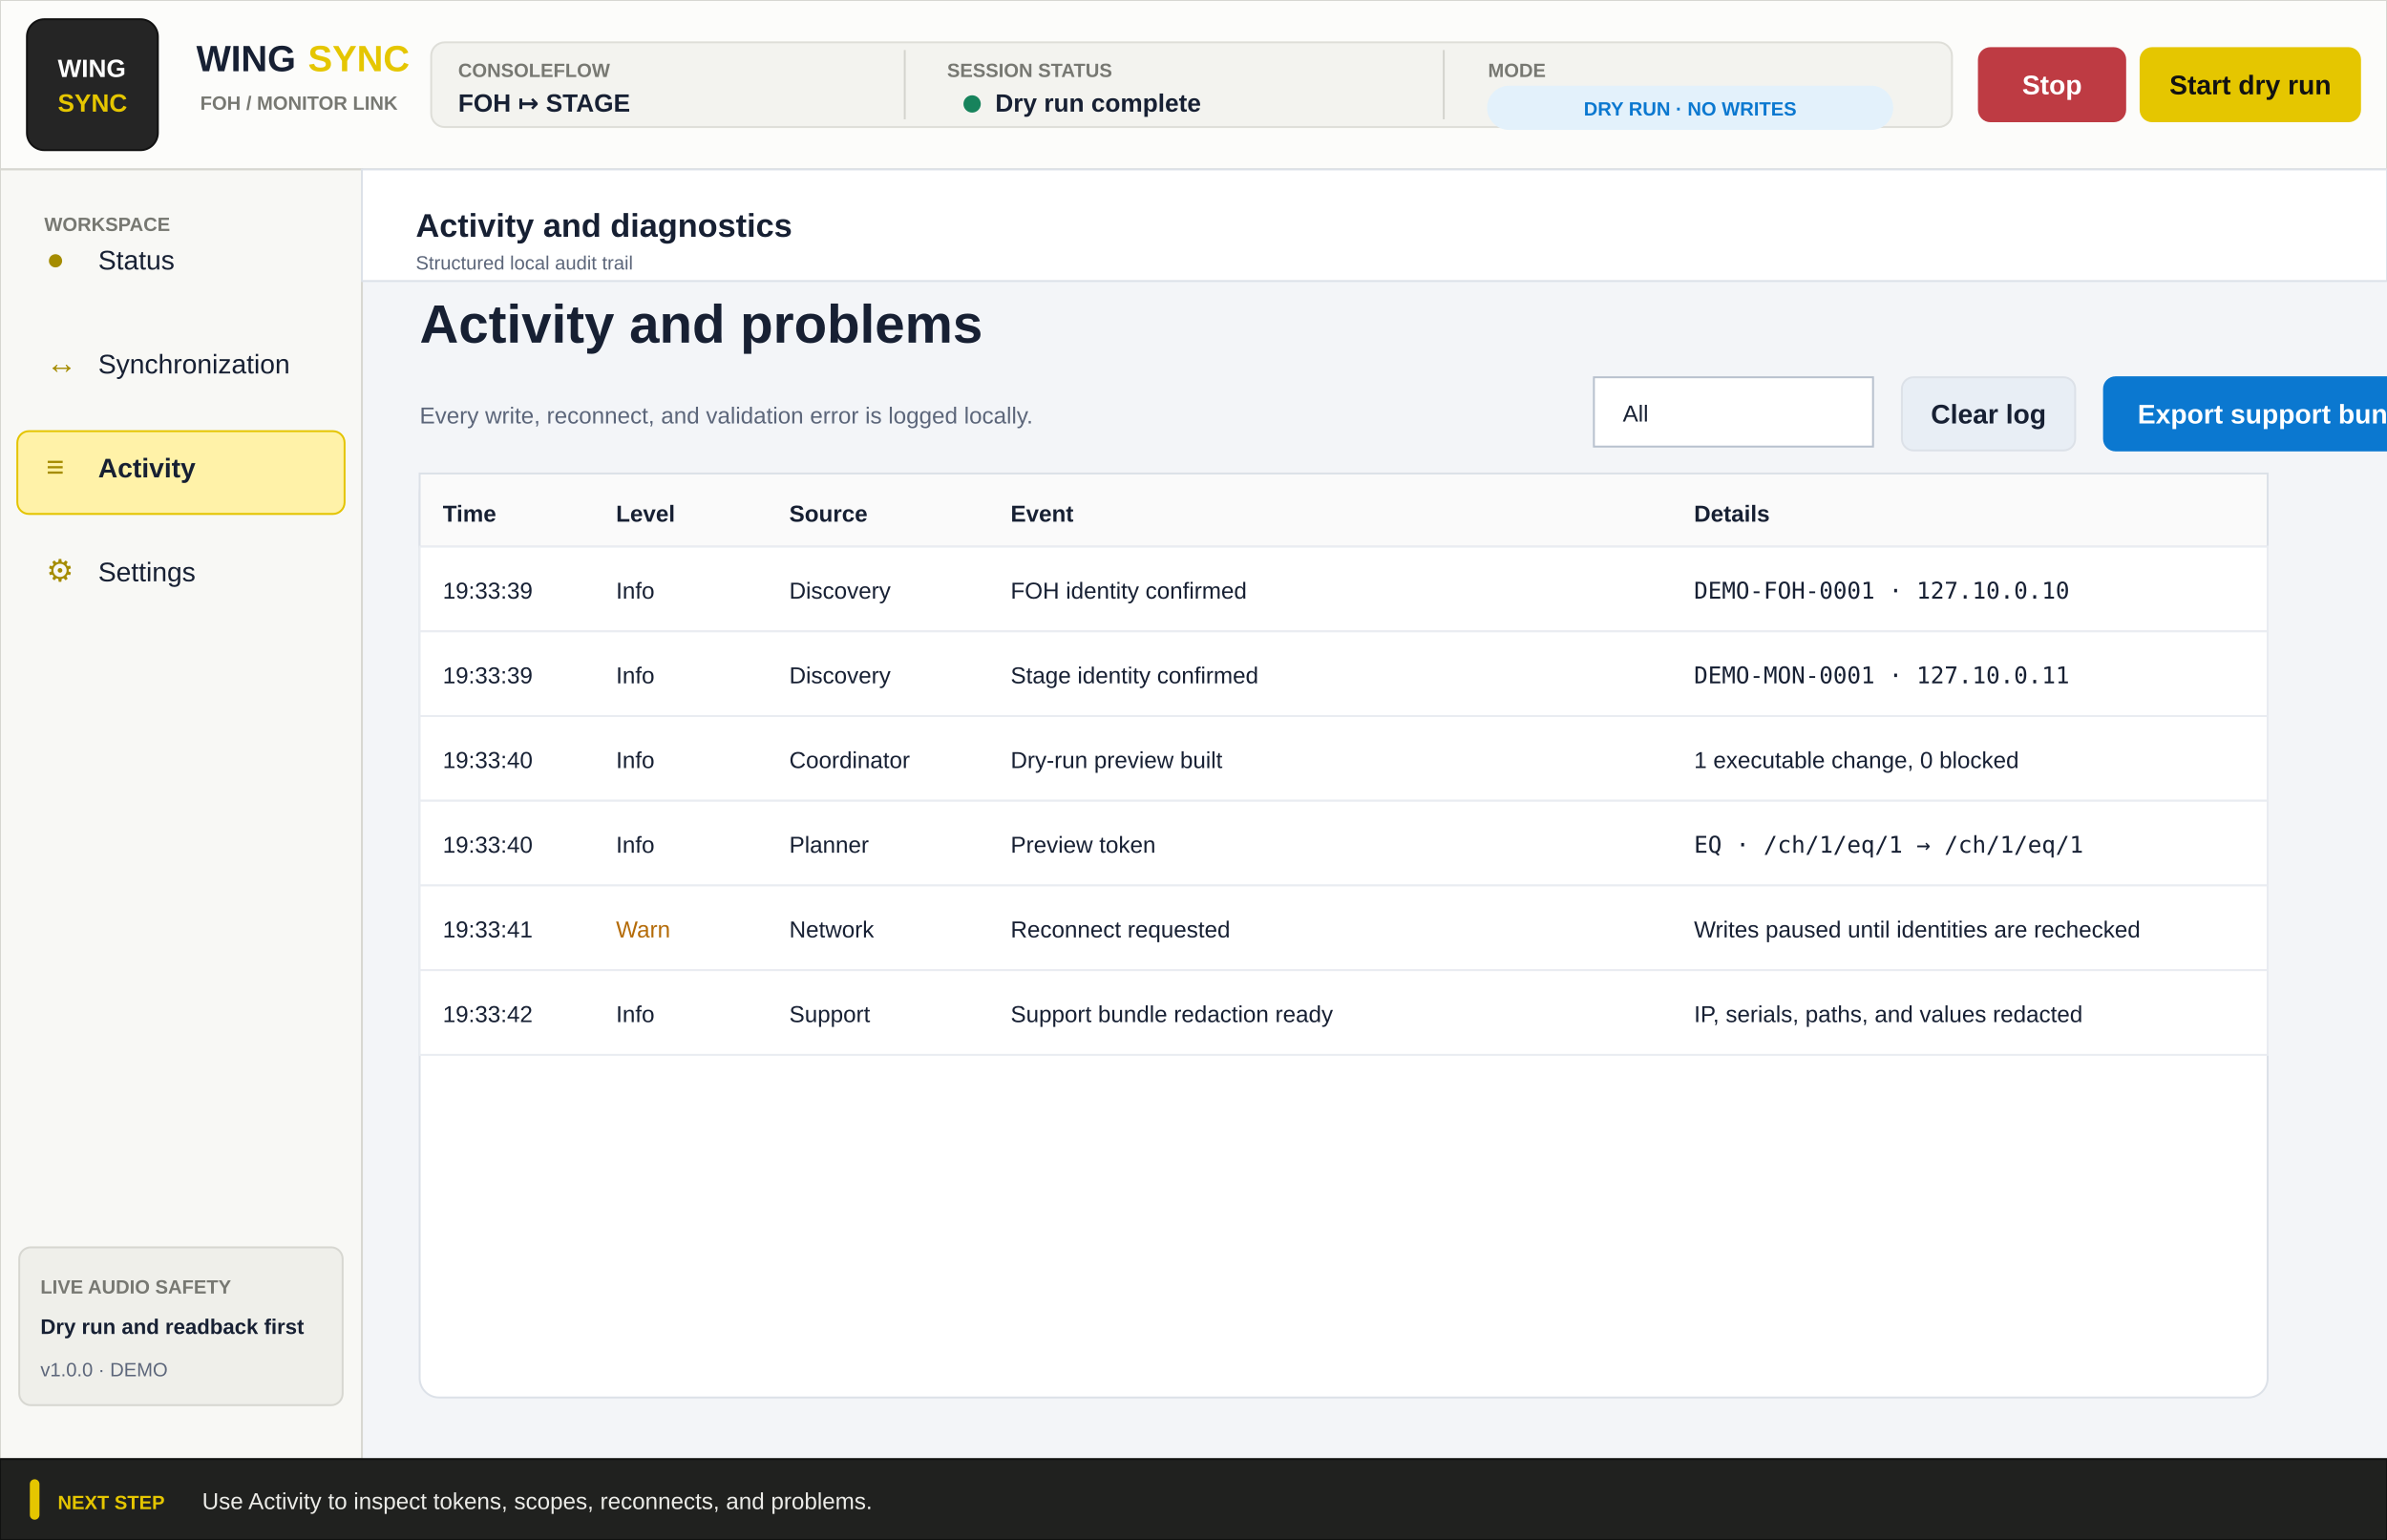
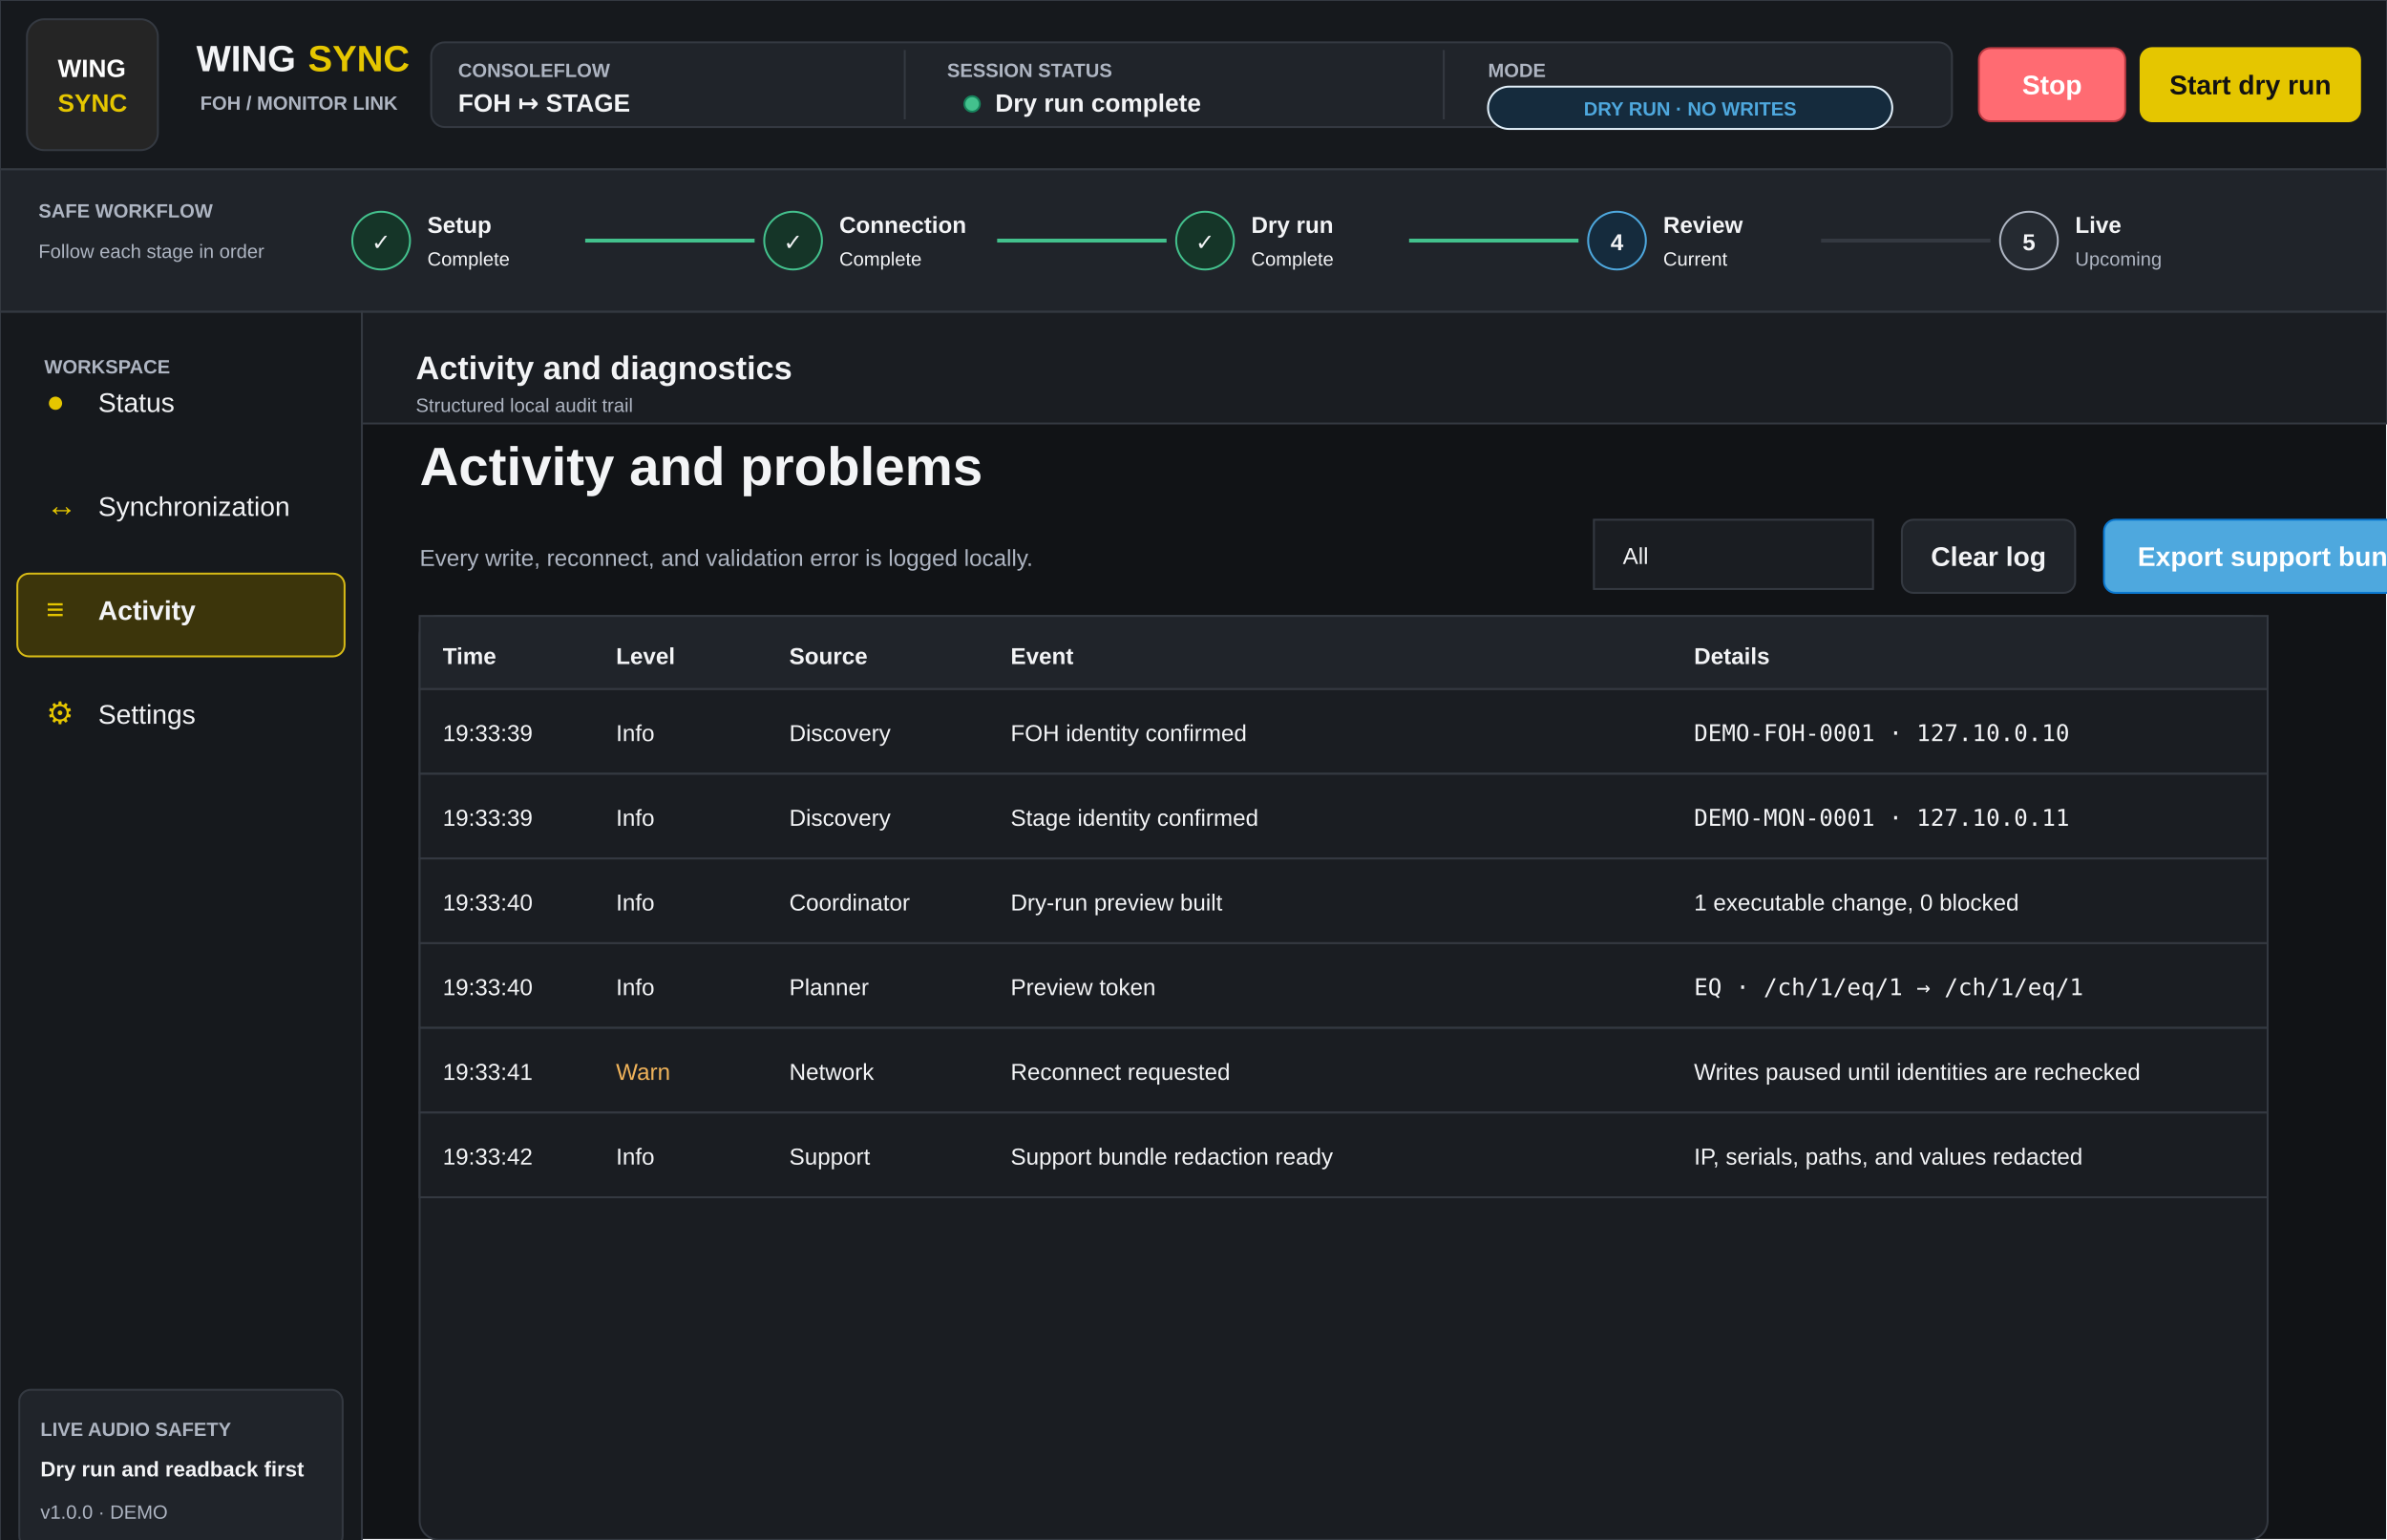
<svg xmlns="http://www.w3.org/2000/svg" width="1240" height="800" viewBox="0 0 1240 800">
  <style>text{font-family:Segoe UI,Arial,sans-serif;fill:#172033}.small{font-size:12px}.tiny{font-size:10px}.label{font-size:10px;font-weight:700;fill:#777872}.muted{fill:#5c667a}.title{font-size:28px;font-weight:650}.h{font-size:17px;font-weight:650}.mono{font-family:Consolas,monospace}.bold{font-weight:700}.btn{font-size:14px;font-weight:650}.num{font-size:28px;font-weight:650}</style>
+   <style>text{fill:#F3F4F6}.label,.muted{fill:#AEB5C2}[fill="#f3f5f8"]{fill:#111316}[fill="#fcfcfa"],[fill="#f8f8f5"]{fill:#16191D}[fill="#f3f3ef"],[fill="#efefea"],[fill="#e8eef5"],[fill="#ebeef2"],[fill="#fafafa"],[fill="#f1f2ee"]{fill:#20242A}rect[fill="#fff"],rect[fill="#ffffff"]{fill:#1A1D22}[fill="#fff2a8"]{fill:#3C350B}[fill="#e2f4ed"]{fill:#153528}[fill="#e3f1fb"]{fill:#152B3D}[fill="#fff3e2"]{fill:#382715}[fill="#fde8e9"]{fill:#3B1D22}[fill="#dfe4ec"]{fill:#0D0F12}[fill="#17835c"]{fill:#43C18D}[fill="#0b78d0"]{fill:#4EA8DE}[fill="#be3b43"]{fill:#FF6B72}[fill="#b46b08"],[fill="#d57a00"]{fill:#F0B35A}[fill="#a58c00"]{fill:#E5C600}[stroke="#d7d7d1"],[stroke="#deded8"],[stroke="#d4d4ce"],[stroke="#dce1e8"],[stroke="#b8c1ce"],[stroke="#e9ecf1"],[stroke="#d9dad4"],[stroke="#687386"],[stroke="#111111"]{stroke:#343941}[stroke="#e4c400"]{stroke:#D8BB16}[stroke="#f0c67f"]{stroke:#8A5B24}[style*="fill:#172033"]{fill:#F3F4F6!important}[style*="fill:#5c667a"]{fill:#AEB5C2!important}[style*="fill:#17835c"]{fill:#43C18D!important}[style*="fill:#0b78d0"]{fill:#4EA8DE!important}[style*="fill:#be3b43"]{fill:#FF6B72!important}[style*="fill:#b46b08"]{fill:#F0B35A!important}[style*="fill:#a58c00"]{fill:#E5C600!important}[style*="fill:#76531f"]{fill:#FFD499!important}[style*="fill:#ecece8"]{fill:#F3F4F6!important}</style>
  <rect x="0" y="0" width="1240" height="800" rx="0" fill="#f3f5f8" stroke="#f3f5f8" stroke-width="1" />
  <rect x="0" y="0" width="1240" height="88" rx="0" fill="#fcfcfa" stroke="#d7d7d1" stroke-width="1" />
  <rect x="14" y="10" width="68" height="68" rx="9" fill="#252525" stroke="#111111" stroke-width="1" />
  <text x="30" y="40" class="bold" style="fill:#fff;font-size:13px;">WING</text>
  <text x="30" y="58" class="bold" style="fill:#e5c600;font-size:13px;">SYNC</text>
  <text x="102" y="37" class="bold" style="font-size:19px;">WING</text>
  <text x="160" y="37" class="bold" style="fill:#e5c600;font-size:19px;">SYNC</text>
  <text x="104" y="57" class="label" style="">FOH / MONITOR LINK</text>
  <rect x="224" y="22" width="790" height="44" rx="7" fill="#f3f3ef" stroke="#deded8" stroke-width="1" />
  <text x="238" y="40" class="label" style="">CONSOLEFLOW</text>
  <text x="238" y="58" class="bold" style="font-size:13px;">FOH ↦ STAGE</text>
  <line x1="470" y1="26" x2="470" y2="62" stroke="#d4d4ce" stroke-width="1" />
  <text x="492" y="40" class="label" style="">SESSION STATUS</text>
  <circle cx="505" cy="54" r="4" fill="#17835c" stroke="#17835c" />
  <text x="517" y="58" class="bold" style="font-size:13px;">Dry run complete</text>
  <line x1="750" y1="26" x2="750" y2="62" stroke="#d4d4ce" stroke-width="1" />
  <text x="773" y="40" class="label" style="">MODE</text>
  <rect x="773" y="45" width="210" height="22" rx="11" fill="#e3f1fb" stroke="#e3f1fb" stroke-width="1" />
  <text x="878" y="60" class="bold" style="fill:#0b78d0;font-size:10px;text-anchor:middle;">DRY RUN · NO WRITES</text>
  <rect x="1028" y="25" width="76" height="38" rx="6" fill="#be3b43" stroke="#be3b43" stroke-width="1" />
  <text x="1066" y="49" class="btn" style="fill:#fff;font-size:14px;text-anchor:middle;">Stop</text>
  <rect x="1112" y="25" width="114" height="38" rx="6" fill="#e5c600" stroke="#e5c600" stroke-width="1" />
  <text x="1169" y="49" class="btn" style="fill:#121212;font-size:14px;text-anchor:middle;">Start dry run</text>
-   <rect x="0" y="88" width="188" height="670" rx="0" fill="#f8f8f5" stroke="#d7d7d1" stroke-width="1" />
-   <text x="23" y="120" class="label" style="">WORKSPACE</text>
-   <text x="24" y="140" class="bold" style="fill:#a58c00;font-size:16px;">●</text>
-   <text x="51" y="140" class="" style="font-size:14px;">Status</text>
-   <text x="24" y="194" class="bold" style="fill:#a58c00;font-size:16px;">↔</text>
-   <text x="51" y="194" class="" style="font-size:14px;">Synchronization</text>
-   <rect x="9" y="224" width="170" height="43" rx="6" fill="#fff2a8" stroke="#e4c400" stroke-width="1" />
-   <text x="24" y="248" class="bold" style="fill:#a58c00;font-size:16px;">≡</text>
-   <text x="51" y="248" class="bold" style="font-size:14px;">Activity</text>
-   <text x="24" y="302" class="bold" style="fill:#a58c00;font-size:16px;">⚙</text>
-   <text x="51" y="302" class="" style="font-size:14px;">Settings</text>
-   <rect x="10" y="648" width="168" height="82" rx="6" fill="#efefea" stroke="#d7d7d1" stroke-width="1" />
-   <text x="21" y="672" class="label" style="">LIVE AUDIO SAFETY</text>
-   <text x="21" y="693" class="bold" style="font-size:11px;">Dry run and readback first</text>
-   <text x="21" y="715" class="tiny" style="fill:#5c667a;">v1.0.0 · DEMO</text>
-   <rect x="188" y="88" width="1052" height="58" rx="0" fill="#fff" stroke="#dce1e8" stroke-width="1" />
-   <text x="216" y="123" class="h" style="">Activity and diagnostics</text>
-   <text x="216" y="140" class="tiny" style="fill:#5c667a;">Structured local audit trail</text>
-   <rect x="0" y="758" width="1240" height="42" rx="0" fill="#20211f" stroke="#111211" stroke-width="1" />
-   <rect x="16" y="769" width="4" height="20" rx="2" fill="#e5c600" stroke="#e5c600" stroke-width="1" />
-   <text x="30" y="784" class="label" style="fill:#e5c600;">NEXT STEP</text>
-   <text x="218" y="178" class="title" style="">Activity and problems</text>
-   <text x="218" y="220" class="small" style="fill:#5c667a;">Every write, reconnect, and validation error is logged locally.</text>
-   <rect x="828" y="196" width="145" height="36" rx="0" fill="#fff" stroke="#b8c1ce" stroke-width="1" />
-   <text x="843" y="219" class="small" style="">All</text>
-   <rect x="988" y="196" width="90" height="38" rx="6" fill="#e8eef5" stroke="#dce1e8" stroke-width="1" />
-   <text x="1033.0" y="220" class="btn" style="fill:#172033;font-size:14px;text-anchor:middle;">Clear log</text>
-   <rect x="1093" y="196" width="185" height="38" rx="6" fill="#0b78d0" stroke="#0b78d0" stroke-width="1" />
-   <text x="1185.5" y="220" class="btn" style="fill:#fff;font-size:14px;text-anchor:middle;">Export support bundle</text>
-   <rect x="218" y="246" width="960" height="480" rx="10" fill="#ffffff" stroke="#dce1e8" stroke-width="1" />
-   <rect x="218" y="246" width="960" height="38" rx="0" fill="#fafafa" stroke="#dce1e8" stroke-width="1" />
-   <text x="230" y="271" class="bold" style="">Time</text>
-   <text x="320" y="271" class="bold" style="">Level</text>
-   <text x="410" y="271" class="bold" style="">Source</text>
-   <text x="525" y="271" class="bold" style="">Event</text>
-   <text x="880" y="271" class="bold" style="">Details</text>
-   <rect x="218" y="284" width="960" height="44" rx="0" fill="#fff" stroke="#e9ecf1" stroke-width="1" />
-   <text x="230" y="311" class="small" style="">19:33:39</text>
-   <text x="320" y="311" class="small" style="">Info</text>
-   <text x="410" y="311" class="small" style="">Discovery</text>
-   <text x="525" y="311" class="small" style="">FOH identity confirmed</text>
-   <text x="880" y="311" class="mono" style="">DEMO-FOH-0001 · 127.10.0.10</text>
-   <rect x="218" y="328" width="960" height="44" rx="0" fill="#fff" stroke="#e9ecf1" stroke-width="1" />
-   <text x="230" y="355" class="small" style="">19:33:39</text>
-   <text x="320" y="355" class="small" style="">Info</text>
-   <text x="410" y="355" class="small" style="">Discovery</text>
-   <text x="525" y="355" class="small" style="">Stage identity confirmed</text>
-   <text x="880" y="355" class="mono" style="">DEMO-MON-0001 · 127.10.0.11</text>
-   <rect x="218" y="372" width="960" height="44" rx="0" fill="#fff" stroke="#e9ecf1" stroke-width="1" />
-   <text x="230" y="399" class="small" style="">19:33:40</text>
-   <text x="320" y="399" class="small" style="">Info</text>
-   <text x="410" y="399" class="small" style="">Coordinator</text>
-   <text x="525" y="399" class="small" style="">Dry-run preview built</text>
-   <text x="880" y="399" class="small" style="">1 executable change, 0 blocked</text>
-   <rect x="218" y="416" width="960" height="44" rx="0" fill="#fff" stroke="#e9ecf1" stroke-width="1" />
-   <text x="230" y="443" class="small" style="">19:33:40</text>
-   <text x="320" y="443" class="small" style="">Info</text>
-   <text x="410" y="443" class="small" style="">Planner</text>
-   <text x="525" y="443" class="small" style="">Preview token</text>
-   <text x="880" y="443" class="mono" style="">EQ · /ch/1/eq/1 → /ch/1/eq/1</text>
-   <rect x="218" y="460" width="960" height="44" rx="0" fill="#fff" stroke="#e9ecf1" stroke-width="1" />
-   <text x="230" y="487" class="small" style="">19:33:41</text>
-   <text x="320" y="487" class="small" style="fill:#b46b08;">Warn</text>
-   <text x="410" y="487" class="small" style="">Network</text>
-   <text x="525" y="487" class="small" style="">Reconnect requested</text>
-   <text x="880" y="487" class="small" style="">Writes paused until identities are rechecked</text>
-   <rect x="218" y="504" width="960" height="44" rx="0" fill="#fff" stroke="#e9ecf1" stroke-width="1" />
-   <text x="230" y="531" class="small" style="">19:33:42</text>
-   <text x="320" y="531" class="small" style="">Info</text>
-   <text x="410" y="531" class="small" style="">Support</text>
-   <text x="525" y="531" class="small" style="">Support bundle redaction ready</text>
-   <text x="880" y="531" class="small" style="">IP, serials, paths, and values redacted</text>
-   <text x="105" y="784" class="small" style="fill:#ecece8;">Use Activity to inspect tokens, scopes, reconnects, and problems.</text>
+   <rect x="0" y="88" width="1240" height="74" fill="#20242A" stroke="#343941" />
+   <text x="20" y="113" class="label">SAFE WORKFLOW</text>
+   <text x="20" y="134" class="tiny muted">Follow each stage in order</text>
+   <line x1="304" y1="125" x2="392" y2="125" stroke="#43C18D" stroke-width="2" />
+   <line x1="518" y1="125" x2="606" y2="125" stroke="#43C18D" stroke-width="2" />
+   <line x1="732" y1="125" x2="820" y2="125" stroke="#43C18D" stroke-width="2" />
+   <line x1="946" y1="125" x2="1034" y2="125" stroke="#343941" stroke-width="2" />
+   <circle cx="198" cy="125" r="15" fill="#153528" stroke="#43C18D" />
+   <text x="198" y="130" class="bold" text-anchor="middle">✓</text>
+   <text x="222" y="121" class="bold small">Setup</text>
+   <text x="222" y="138" class="tiny" fill="#43C18D">Complete</text>
+   <circle cx="412" cy="125" r="15" fill="#153528" stroke="#43C18D" />
+   <text x="412" y="130" class="bold" text-anchor="middle">✓</text>
+   <text x="436" y="121" class="bold small">Connection</text>
+   <text x="436" y="138" class="tiny" fill="#43C18D">Complete</text>
+   <circle cx="626" cy="125" r="15" fill="#153528" stroke="#43C18D" />
+   <text x="626" y="130" class="bold" text-anchor="middle">✓</text>
+   <text x="650" y="121" class="bold small">Dry run</text>
+   <text x="650" y="138" class="tiny" fill="#43C18D">Complete</text>
+   <circle cx="840" cy="125" r="15" fill="#152B3D" stroke="#4EA8DE" />
+   <text x="840" y="130" class="bold" text-anchor="middle">4</text>
+   <text x="864" y="121" class="bold small">Review</text>
+   <text x="864" y="138" class="tiny" fill="#4EA8DE">Current</text>
+   <circle cx="1054" cy="125" r="15" fill="#252A31" stroke="#AEB5C2" />
+   <text x="1054" y="130" class="bold" text-anchor="middle">5</text>
+   <text x="1078" y="121" class="bold small">Live</text>
+   <text x="1078" y="138" class="tiny muted">Upcoming</text>
+   <g transform="translate(0 74)">
+     <rect x="0" y="88" width="188" height="670" rx="0" fill="#f8f8f5" stroke="#d7d7d1" stroke-width="1" />
+     <text x="23" y="120" class="label" style="">WORKSPACE</text>
+     <text x="24" y="140" class="bold" style="fill:#a58c00;font-size:16px;">●</text>
+     <text x="51" y="140" class="" style="font-size:14px;">Status</text>
+     <text x="24" y="194" class="bold" style="fill:#a58c00;font-size:16px;">↔</text>
+     <text x="51" y="194" class="" style="font-size:14px;">Synchronization</text>
+     <rect x="9" y="224" width="170" height="43" rx="6" fill="#fff2a8" stroke="#e4c400" stroke-width="1" />
+     <text x="24" y="248" class="bold" style="fill:#a58c00;font-size:16px;">≡</text>
+     <text x="51" y="248" class="bold" style="font-size:14px;">Activity</text>
+     <text x="24" y="302" class="bold" style="fill:#a58c00;font-size:16px;">⚙</text>
+     <text x="51" y="302" class="" style="font-size:14px;">Settings</text>
+     <rect x="10" y="648" width="168" height="82" rx="6" fill="#efefea" stroke="#d7d7d1" stroke-width="1" />
+     <text x="21" y="672" class="label" style="">LIVE AUDIO SAFETY</text>
+     <text x="21" y="693" class="bold" style="font-size:11px;">Dry run and readback first</text>
+     <text x="21" y="715" class="tiny" style="fill:#5c667a;">v1.0.0 · DEMO</text>
+     <rect x="188" y="88" width="1052" height="58" rx="0" fill="#fff" stroke="#dce1e8" stroke-width="1" />
+     <text x="216" y="123" class="h" style="">Activity and diagnostics</text>
+     <text x="216" y="140" class="tiny" style="fill:#5c667a;">Structured local audit trail</text>
+     <rect x="0" y="758" width="1240" height="42" rx="0" fill="#20211f" stroke="#111211" stroke-width="1" />
+     <rect x="16" y="769" width="4" height="20" rx="2" fill="#e5c600" stroke="#e5c600" stroke-width="1" />
+     <text x="30" y="784" class="label" style="fill:#e5c600;">NEXT STEP</text>
+     <text x="218" y="178" class="title" style="">Activity and problems</text>
+     <text x="218" y="220" class="small" style="fill:#5c667a;">Every write, reconnect, and validation error is logged locally.</text>
+     <rect x="828" y="196" width="145" height="36" rx="0" fill="#fff" stroke="#b8c1ce" stroke-width="1" />
+     <text x="843" y="219" class="small" style="">All</text>
+     <rect x="988" y="196" width="90" height="38" rx="6" fill="#e8eef5" stroke="#dce1e8" stroke-width="1" />
+     <text x="1033.0" y="220" class="btn" style="fill:#172033;font-size:14px;text-anchor:middle;">Clear log</text>
+     <rect x="1093" y="196" width="185" height="38" rx="6" fill="#0b78d0" stroke="#0b78d0" stroke-width="1" />
+     <text x="1185.5" y="220" class="btn" style="fill:#fff;font-size:14px;text-anchor:middle;">Export support bundle</text>
+     <rect x="218" y="246" width="960" height="480" rx="10" fill="#ffffff" stroke="#dce1e8" stroke-width="1" />
+     <rect x="218" y="246" width="960" height="38" rx="0" fill="#fafafa" stroke="#dce1e8" stroke-width="1" />
+     <text x="230" y="271" class="bold" style="">Time</text>
+     <text x="320" y="271" class="bold" style="">Level</text>
+     <text x="410" y="271" class="bold" style="">Source</text>
+     <text x="525" y="271" class="bold" style="">Event</text>
+     <text x="880" y="271" class="bold" style="">Details</text>
+     <rect x="218" y="284" width="960" height="44" rx="0" fill="#fff" stroke="#e9ecf1" stroke-width="1" />
+     <text x="230" y="311" class="small" style="">19:33:39</text>
+     <text x="320" y="311" class="small" style="">Info</text>
+     <text x="410" y="311" class="small" style="">Discovery</text>
+     <text x="525" y="311" class="small" style="">FOH identity confirmed</text>
+     <text x="880" y="311" class="mono" style="">DEMO-FOH-0001 · 127.10.0.10</text>
+     <rect x="218" y="328" width="960" height="44" rx="0" fill="#fff" stroke="#e9ecf1" stroke-width="1" />
+     <text x="230" y="355" class="small" style="">19:33:39</text>
+     <text x="320" y="355" class="small" style="">Info</text>
+     <text x="410" y="355" class="small" style="">Discovery</text>
+     <text x="525" y="355" class="small" style="">Stage identity confirmed</text>
+     <text x="880" y="355" class="mono" style="">DEMO-MON-0001 · 127.10.0.11</text>
+     <rect x="218" y="372" width="960" height="44" rx="0" fill="#fff" stroke="#e9ecf1" stroke-width="1" />
+     <text x="230" y="399" class="small" style="">19:33:40</text>
+     <text x="320" y="399" class="small" style="">Info</text>
+     <text x="410" y="399" class="small" style="">Coordinator</text>
+     <text x="525" y="399" class="small" style="">Dry-run preview built</text>
+     <text x="880" y="399" class="small" style="">1 executable change, 0 blocked</text>
+     <rect x="218" y="416" width="960" height="44" rx="0" fill="#fff" stroke="#e9ecf1" stroke-width="1" />
+     <text x="230" y="443" class="small" style="">19:33:40</text>
+     <text x="320" y="443" class="small" style="">Info</text>
+     <text x="410" y="443" class="small" style="">Planner</text>
+     <text x="525" y="443" class="small" style="">Preview token</text>
+     <text x="880" y="443" class="mono" style="">EQ · /ch/1/eq/1 → /ch/1/eq/1</text>
+     <rect x="218" y="460" width="960" height="44" rx="0" fill="#fff" stroke="#e9ecf1" stroke-width="1" />
+     <text x="230" y="487" class="small" style="">19:33:41</text>
+     <text x="320" y="487" class="small" style="fill:#b46b08;">Warn</text>
+     <text x="410" y="487" class="small" style="">Network</text>
+     <text x="525" y="487" class="small" style="">Reconnect requested</text>
+     <text x="880" y="487" class="small" style="">Writes paused until identities are rechecked</text>
+     <rect x="218" y="504" width="960" height="44" rx="0" fill="#fff" stroke="#e9ecf1" stroke-width="1" />
+     <text x="230" y="531" class="small" style="">19:33:42</text>
+     <text x="320" y="531" class="small" style="">Info</text>
+     <text x="410" y="531" class="small" style="">Support</text>
+     <text x="525" y="531" class="small" style="">Support bundle redaction ready</text>
+     <text x="880" y="531" class="small" style="">IP, serials, paths, and values redacted</text>
+     <text x="105" y="784" class="small" style="fill:#ecece8;">Use Activity to inspect tokens, scopes, reconnects, and problems.</text>
+   </g>
</svg>
